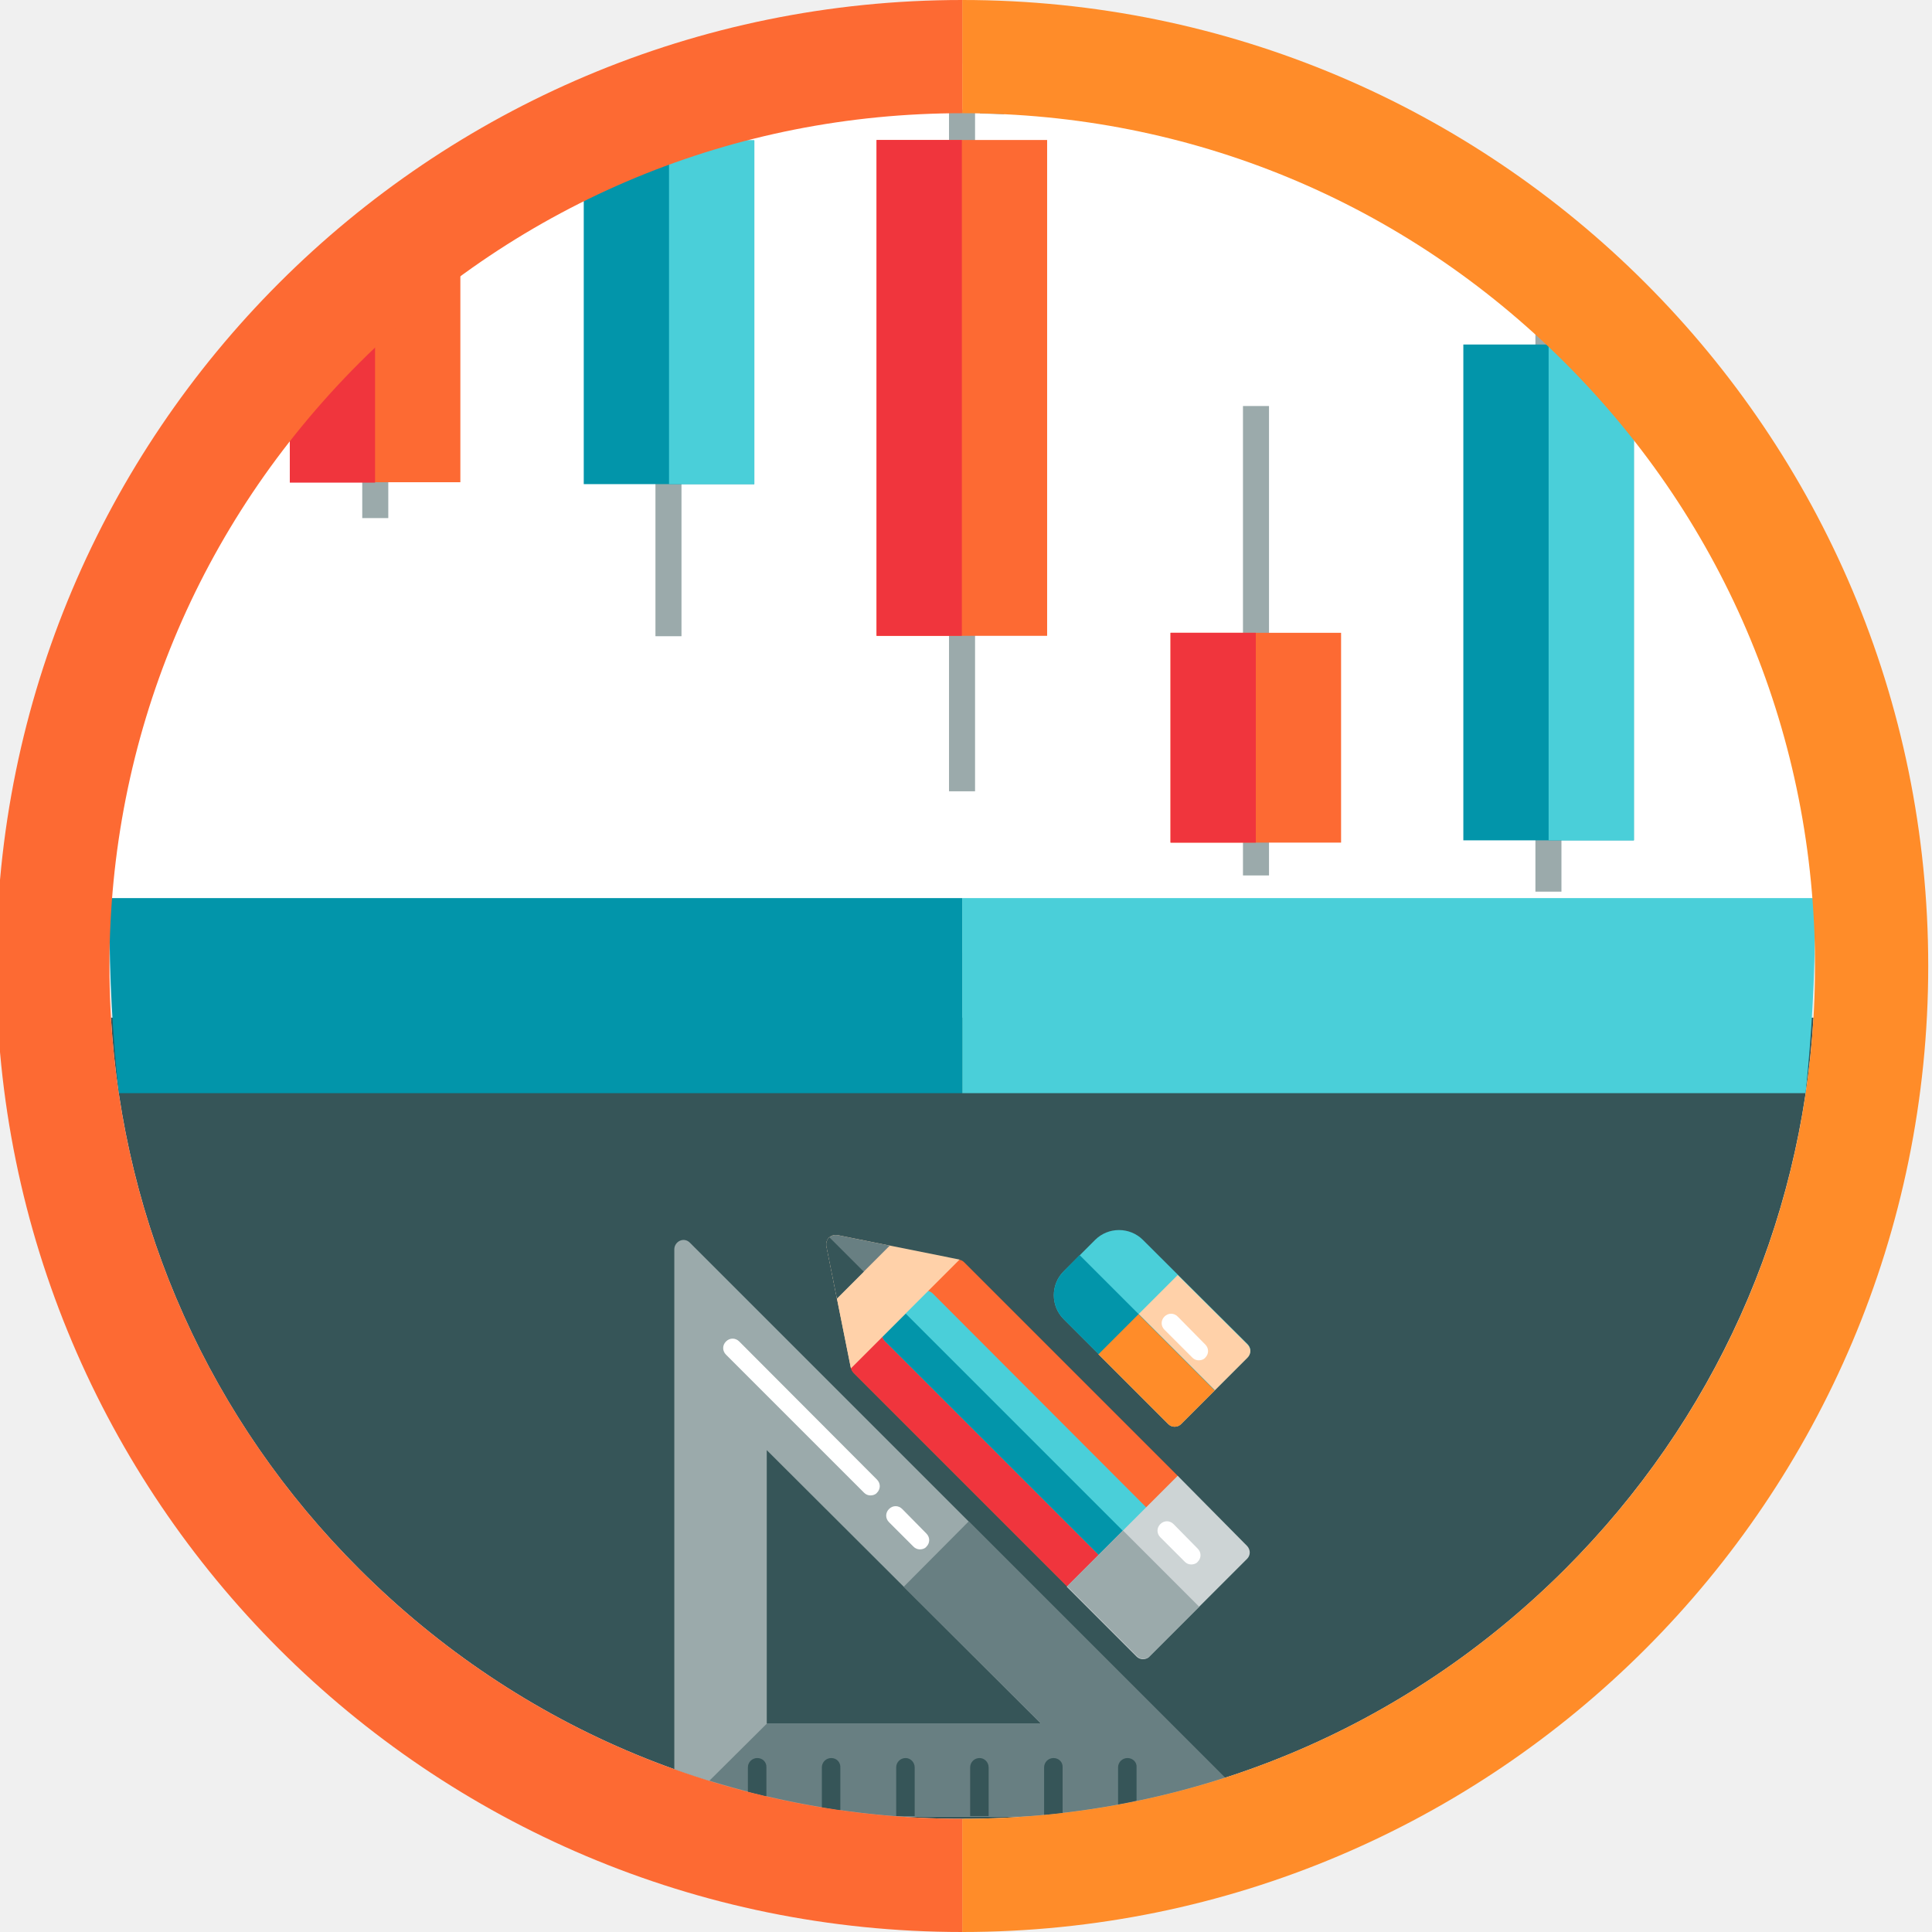
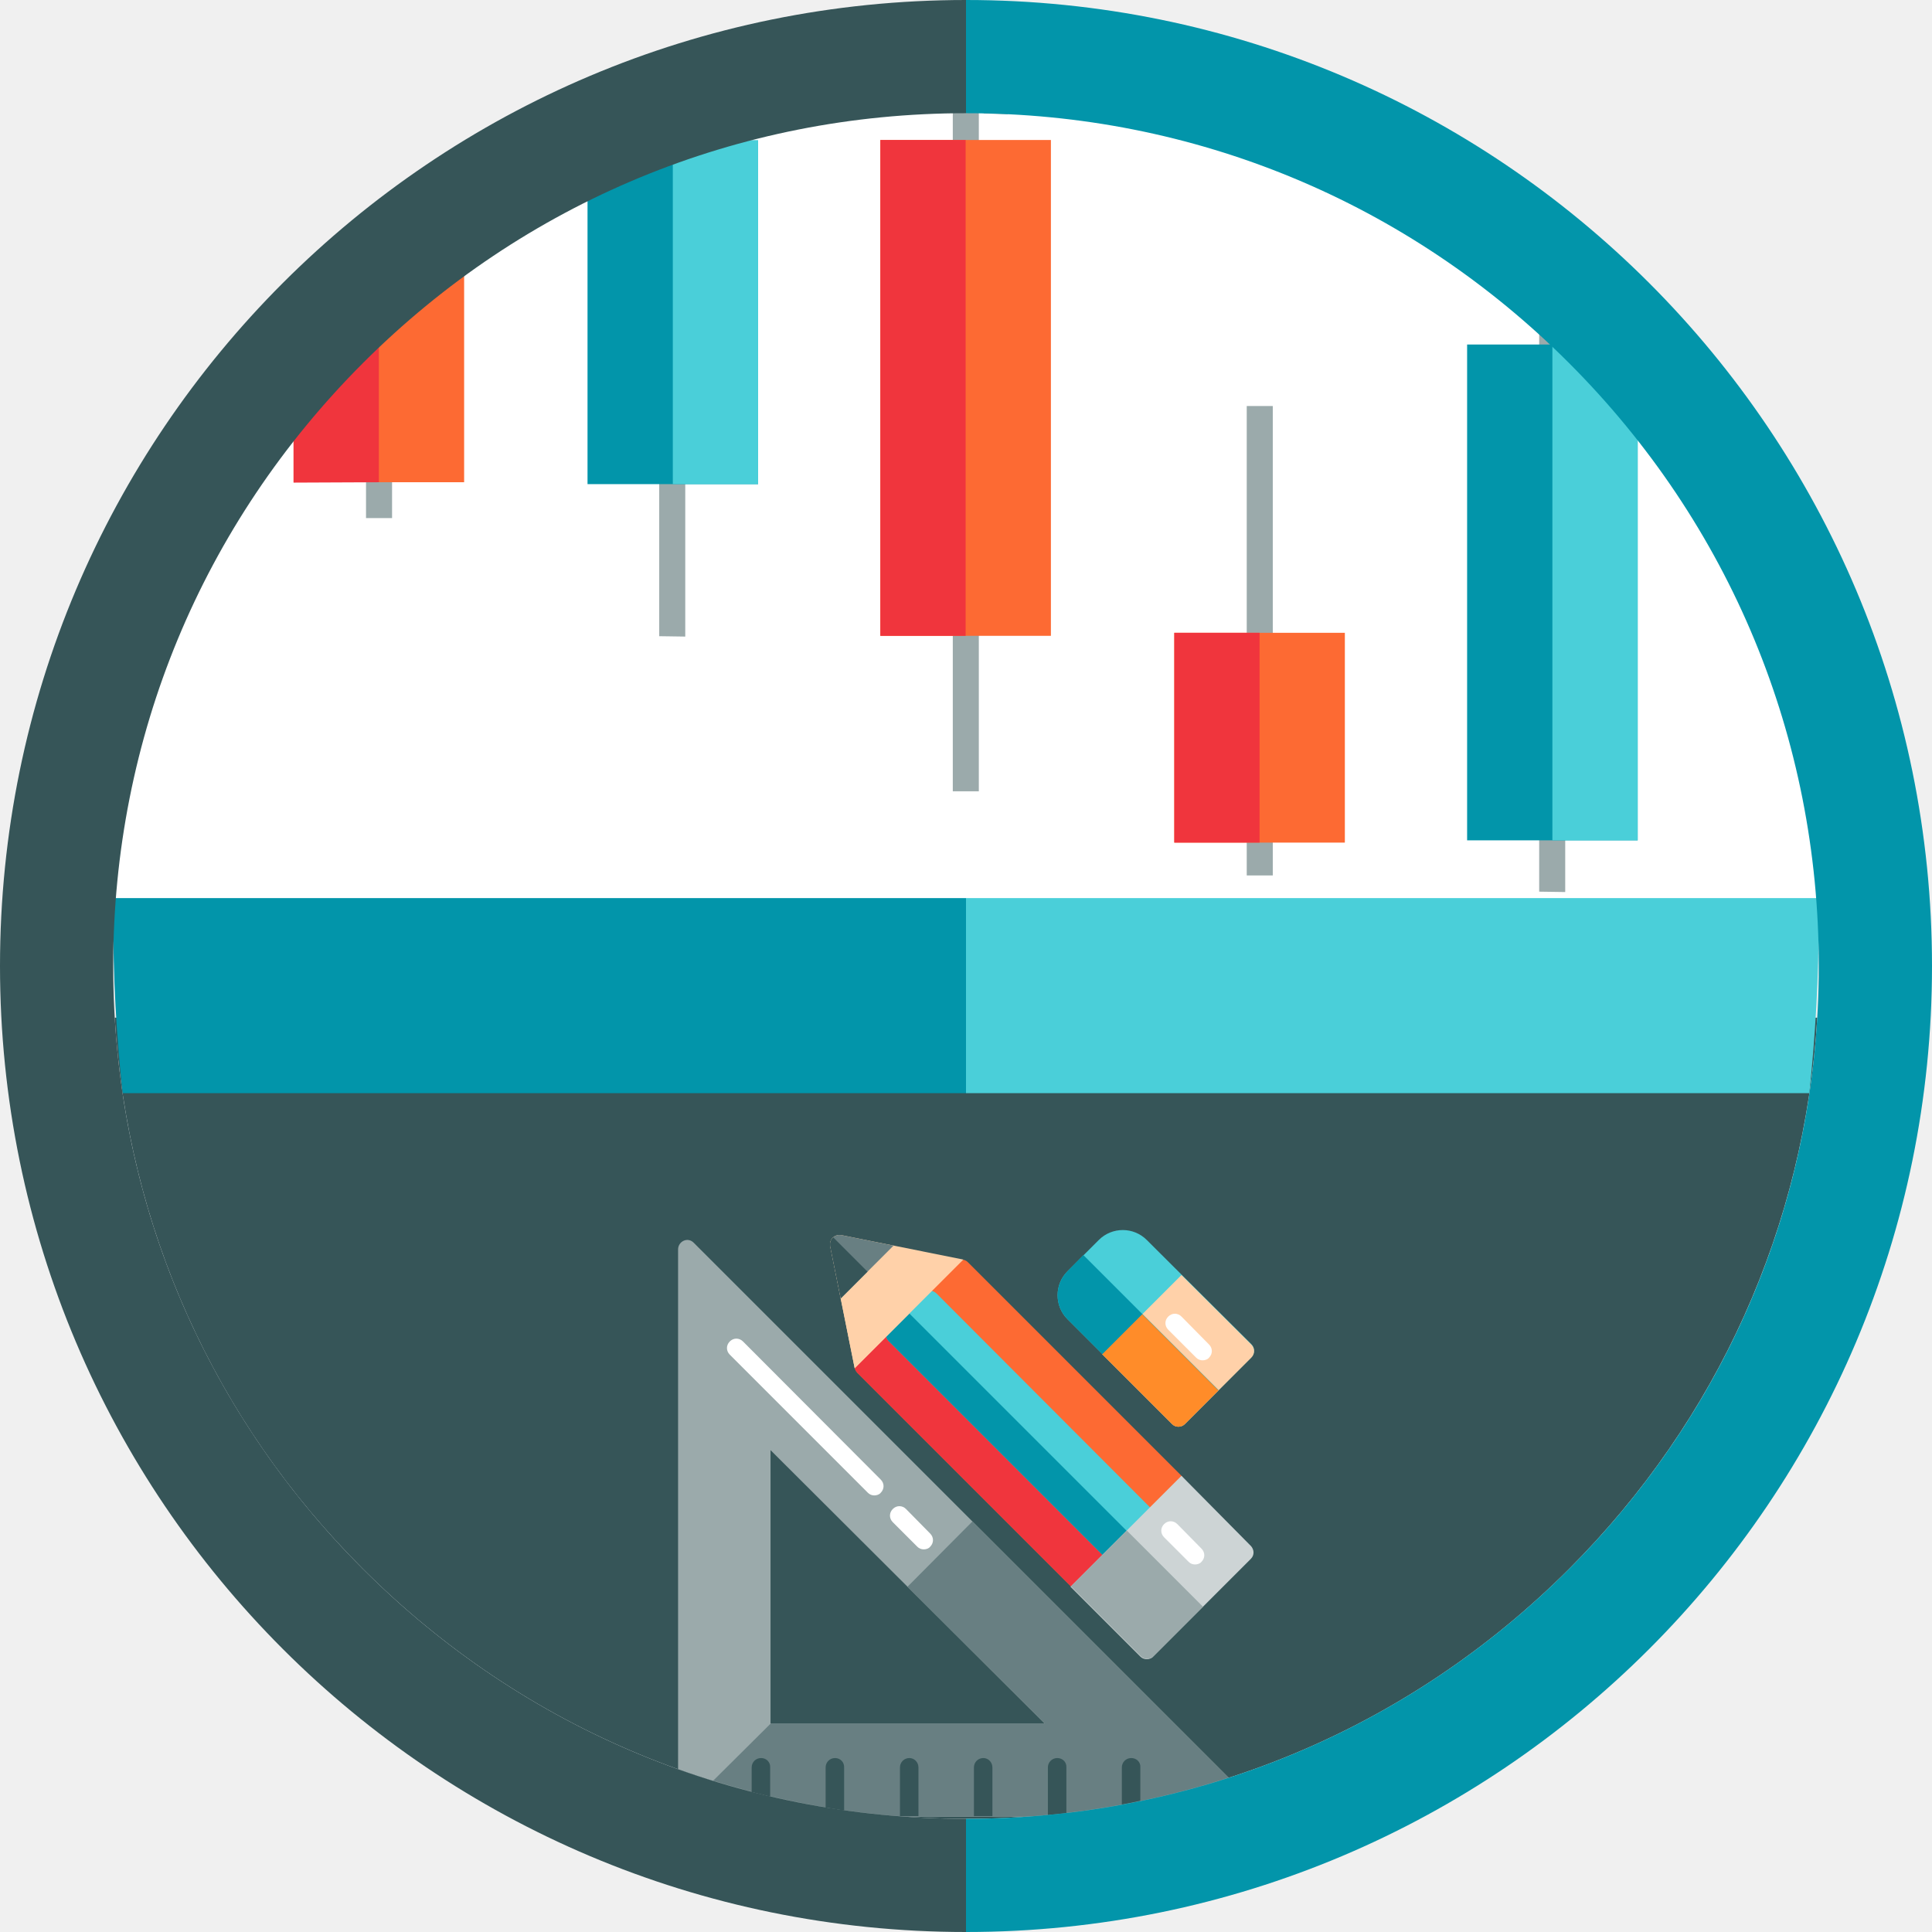
<svg xmlns="http://www.w3.org/2000/svg" version="1.1" id="Layer_1" x="0px" y="0px" viewBox="96 11 512 512" style="enable-background:new 96 11 512 512;" xml:space="preserve">
  <style type="text/css">
	.st0{display:none;fill:#FFD1A9;}
	.st1{display:none;fill:#FF8C29;}
	.st2{display:none;fill:#FFFFFF;}
	.st3{display:none;fill:#F0353D;}
	.st4{fill:#FFFFFF;}
	.st5{fill:#365558;}
	.st6{fill:#9BAAAB;}
	.st7{fill:#FD6A33;}
	.st8{fill:#F0353D;}
	.st9{fill:#0295AA;}
	.st10{fill:#4ACFD9;}
	.st11{fill:#687F82;}
	.st12{fill:#FFD1A9;}
	.st13{fill:#CDD4D5;}
	.st14{fill:#FF8C29;}
</style>
-   <path class="st0" d="M447,163.1c-63.4,0-114.9,51.5-114.9,114.9S383.6,392.9,447,392.9S561.9,341.4,561.9,278S510.4,163.1,447,163.1  z" />
-   <path class="st1" d="M332.1,278c0,63.4,51.5,114.9,114.9,114.9V163.1C383.6,163.1,332.1,214.6,332.1,278z" />
-   <path class="st2" d="M519.6,260.4c-3.3,0-6.4-2.1-7.6-5.3c-5.9-16.7-18.4-30.9-34.4-38.8c-4-2-5.6-6.8-3.6-10.7  c2-4,6.8-5.6,10.7-3.6c19.6,9.8,35.1,27.2,42.4,47.8c1.5,4.2-0.7,8.8-4.9,10.2C521.4,260.2,520.5,260.4,519.6,260.4z" />
-   <path class="st3" d="M490.4,270.8l-65-50.4c-2.4-1.9-5.7-2.2-8.4-0.9c-2.7,1.3-4.5,4.1-4.5,7.2v102.6c0,3.1,1.8,5.9,4.6,7.2  c1.1,0.5,2.3,0.8,3.5,0.8c1.8,0,3.6-0.6,5-1.8l65-52.2c1.9-1.5,3-3.9,3-6.3C493.5,274.6,492.3,272.3,490.4,270.8z" />
-   <path class="st4" d="M351.3,27.9c-63.4,0-123.1,26.1-167.9,73.4c-41.5,43.7-65.7,100.8-69.1,162.1h474.1  c-3.4-61.2-27.7-118.3-69.1-162.1C474.4,53.9,414.7,27.9,351.3,27.9z" />
-   <path class="st5" d="M351,493c60.4,0,117.1-23.5,159.8-66.2c39.4-39.4,62.5-90.9,65.8-146.1H125.4c3.3,55.2,26.3,106.7,65.8,146.1  C233.9,469.5,290.6,493,351,493z" />
-   <path class="st6" d="M198.9,148.3V84.3c-2.3,1.6-4.6,3.3-6.9,5v59H198.9z" />
-   <path class="st7" d="M218,138.8V78.9h-11c-12.1,7.7-23.5,16.5-34.2,26.3v33.6H218z" />
-   <path class="st8" d="M195.4,138.8v-52c-7.9,5.7-15.4,11.8-22.6,18.5v33.6H195.4z" />
-   <path class="st6" d="M290.1,30.6h-6.4v20.6c2.1-0.7,4.3-1.3,6.4-1.9V30.6z" />
-   <path class="st6" d="M276.6,179.7V48.4c-2.3,0.6-4.6,1.3-6.9,1.9v129.3H276.6z" />
-   <path class="st9" d="M266,49v8.4c8.1-3.3,16.4-6.1,24.9-8.4H266z" />
-   <path class="st9" d="M295.9,139.3V48.2h-18.4c-9.1,2.4-18.1,5.3-26.8,8.7v82.4H295.9z" />
-   <path class="st10" d="M287,49v1.1c1.3-0.4,2.6-0.8,3.9-1.1H287z" />
-   <path class="st10" d="M295.9,139.3V48.2h-18.4c-1.4,0.4-2.8,0.8-4.2,1.2v89.9H295.9z" />
-   <path class="st6" d="M362.1,29.1h-6.4v12c2.1,0,4.3,0.1,6.4,0.2V29.1z" />
-   <path class="st6" d="M354.4,220.7V40.2c-2.3-0.1-4.6-0.2-6.9-0.2v180.7H354.4z" />
-   <rect x="328.3" y="48.1" class="st7" width="45.2" height="131.4" />
-   <rect x="328.3" y="48.1" class="st8" width="22.6" height="131.4" />
-   <path class="st6" d="M509.8,247.4V103.2c-2.3-2-4.6-4-6.9-6v150.1H509.8z" />
-   <path class="st9" d="M483.8,233.7H529V122.6c-4.5-5-9.1-9.9-14.1-14.6c-2-1.9-4.1-3.8-6.2-5.7h-24.9V233.7z" />
-   <path class="st10" d="M506.4,233.7H529V122.6c-4.5-5-9.1-9.9-14.1-14.6c-2-1.9-4.1-3.8-6.2-5.7h-2.3V233.7z" />
-   <rect x="425.4" y="118.6" class="st6" width="6.9" height="124.4" />
-   <rect x="406.2" y="178.7" class="st7" width="45.2" height="55.6" />
-   <rect x="406.2" y="178.7" class="st8" width="22.6" height="55.6" />
-   <path class="st6" d="M276.2,339.8c-0.9,0.4-1.5,1.3-1.5,2.3v137.8c18.7,6.7,38.4,10.9,58.6,12.5h35.6c17.8-1.4,35.2-4.8,51.8-10.2  L278.8,340.3C278.1,339.6,277.1,339.4,276.2,339.8z M299.2,395.3l72.7,72.5h-72.7V395.3z" />
-   <path class="st11" d="M335.5,431.5l36.4,36.3h-72.7L284,482.9c15.9,4.9,32.3,8.1,49.2,9.4h35.6c17.8-1.4,35.2-4.8,51.8-10.2  l-67.9-67.9L335.5,431.5z" />
-   <path class="st5" d="M296.7,476.9c-1.4,0-2.5,1.1-2.5,2.5v6.5c1.6,0.4,3.3,0.8,4.9,1.2v-7.7C299.2,478,298.1,476.9,296.7,476.9z" />
-   <path class="st5" d="M316.3,476.9c-1.4,0-2.5,1.1-2.5,2.5V490c1.6,0.3,3.3,0.5,4.9,0.8v-11.3C318.8,478,317.7,476.9,316.3,476.9z" />
-   <path class="st5" d="M336,476.9c-1.4,0-2.5,1.1-2.5,2.5v12.9h4.9v-12.9C338.4,478,337.3,476.9,336,476.9z" />
-   <path class="st5" d="M355.6,476.9c-1.4,0-2.5,1.1-2.5,2.5v12.9h4.9v-12.9C358,478,356.9,476.9,355.6,476.9z" />
-   <path class="st5" d="M375.2,476.9c-1.4,0-2.5,1.1-2.5,2.5V492c1.6-0.2,3.3-0.3,4.9-0.5v-12.1C377.7,478,376.6,476.9,375.2,476.9z" />
-   <path class="st5" d="M394.8,476.9c-1.4,0-2.5,1.1-2.5,2.5v9.8c1.6-0.3,3.3-0.6,4.9-1v-8.9C397.3,478,396.2,476.9,394.8,476.9z" />
+   <path class="st0" d="M543,174.1c-63.4,0-114.9,51.5-114.9,114.9S479.6,403.9,543,403.9S657.9,352.4,657.9,289S606.4,174.1,543,174.1  z" />
+   <path class="st1" d="M428.1,289c0,63.4,51.5,114.9,114.9,114.9V174.1C479.6,174.1,428.1,225.6,428.1,289z" />
+   <path class="st2" d="M615.6,271.4c-3.3,0-6.4-2.1-7.6-5.3c-5.9-16.7-18.4-30.9-34.4-38.8c-4-2-5.6-6.8-3.6-10.7  c2-4,6.8-5.6,10.7-3.6c19.6,9.8,35.1,27.2,42.4,47.8c1.5,4.2-0.7,8.8-4.9,10.2C617.4,271.2,616.5,271.4,615.6,271.4z" />
+   <path class="st3" d="M586.4,281.8l-65-50.4c-2.4-1.9-5.7-2.2-8.4-0.9c-2.7,1.3-4.5,4.1-4.5,7.2v102.6c0,3.1,1.8,5.9,4.6,7.2  c1.1,0.5,2.3,0.8,3.5,0.8c1.8,0,3.6-0.6,5-1.8l65-52.2c1.9-1.5,3-3.9,3-6.3C589.5,285.6,588.3,283.3,586.4,281.8z" />
+   <path class="st4" d="M352.3,27.9c-63.4,0-123.1,26.1-167.9,73.4c-41.5,43.7-65.7,100.8-69.1,162.1h474.1  c-3.4-61.2-27.7-118.3-69.1-162.1C475.4,53.9,415.7,27.9,352.3,27.9z" />
+   <path class="st5" d="M352,493c60.4,0,117.1-23.5,159.8-66.2c39.4-39.4,62.5-90.9,65.8-146.1H126.4c3.3,55.2,26.3,106.7,65.8,146.1  C234.9,469.5,291.6,493,352,493z" />
+   <path class="st6" d="M199.9,148.3v-64c-2.3,1.6-4.6,3.3-6.9,5v59H199.9z" />
+   <path class="st7" d="M219,138.8V78.9h-11c-12.1,7.7-23.5,16.5-34.2,26.3v33.6L219,138.8L219,138.8z" />
+   <path class="st8" d="M196.4,138.8v-52c-7.9,5.7-15.4,11.8-22.6,18.5v33.6L196.4,138.8L196.4,138.8z" />
+   <path class="st6" d="M291.1,30.6h-6.4v20.6c2.1-0.7,4.3-1.3,6.4-1.9V30.6z" />
+   <path class="st6" d="M277.6,179.7V48.4c-2.3,0.6-4.6,1.3-6.9,1.9v129.3L277.6,179.7L277.6,179.7z" />
+   <path class="st9" d="M267,49v8.4c8.1-3.3,16.4-6.1,24.9-8.4H267z" />
+   <path class="st9" d="M296.9,139.3V48.2h-18.4c-9.1,2.4-18.1,5.3-26.8,8.7v82.4H296.9z" />
+   <path class="st10" d="M288,49v1.1c1.3-0.4,2.6-0.8,3.9-1.1H288z" />
+   <path class="st10" d="M296.9,139.3V48.2h-18.4c-1.4,0.4-2.8,0.8-4.2,1.2v89.9H296.9z" />
+   <path class="st6" d="M363.1,29.1h-6.4v12c2.1,0,4.3,0.1,6.4,0.2V29.1z" />
+   <path class="st6" d="M355.4,220.7V40.2c-2.3-0.1-4.6-0.2-6.9-0.2v180.7H355.4z" />
+   <rect x="329.3" y="48.1" class="st7" width="45.2" height="131.4" />
+   <rect x="329.3" y="48.1" class="st8" width="22.6" height="131.4" />
+   <path class="st6" d="M510.8,247.4V103.2c-2.3-2-4.6-4-6.9-6v150.1L510.8,247.4L510.8,247.4z" />
+   <path class="st9" d="M484.8,233.7H530V122.6c-4.5-5-9.1-9.9-14.1-14.6c-2-1.9-4.1-3.8-6.2-5.7h-24.9L484.8,233.7L484.8,233.7z" />
+   <path class="st10" d="M507.4,233.7H530V122.6c-4.5-5-9.1-9.9-14.1-14.6c-2-1.9-4.1-3.8-6.2-5.7h-2.3L507.4,233.7L507.4,233.7z" />
+   <rect x="426.4" y="118.6" class="st6" width="6.9" height="124.4" />
+   <rect x="407.2" y="178.7" class="st7" width="45.2" height="55.6" />
+   <rect x="407.2" y="178.7" class="st8" width="22.6" height="55.6" />
+   <path class="st6" d="M277.2,339.8c-0.9,0.4-1.5,1.3-1.5,2.3v137.8c18.7,6.7,38.4,10.9,58.6,12.5h35.6c17.8-1.4,35.2-4.8,51.8-10.2  L279.8,340.3C279.1,339.6,278.1,339.4,277.2,339.8z M300.2,395.3l72.7,72.5h-72.7V395.3z" />
+   <path class="st11" d="M336.5,431.5l36.4,36.3h-72.7L285,482.9c15.9,4.9,32.3,8.1,49.2,9.4h35.6c17.8-1.4,35.2-4.8,51.8-10.2  l-67.9-67.9L336.5,431.5z" />
+   <path class="st5" d="M297.7,476.9c-1.4,0-2.5,1.1-2.5,2.5v6.5c1.6,0.4,3.3,0.8,4.9,1.2v-7.7C300.2,478,299.1,476.9,297.7,476.9z" />
+   <path class="st5" d="M317.3,476.9c-1.4,0-2.5,1.1-2.5,2.5V490c1.6,0.3,3.3,0.5,4.9,0.8v-11.3C319.8,478,318.7,476.9,317.3,476.9z" />
+   <path class="st5" d="M337,476.9c-1.4,0-2.5,1.1-2.5,2.5v12.9h4.9v-12.9C339.4,478,338.3,476.9,337,476.9z" />
+   <path class="st5" d="M356.6,476.9c-1.4,0-2.5,1.1-2.5,2.5v12.9h4.9v-12.9C359,478,357.9,476.9,356.6,476.9z" />
+   <path class="st5" d="M376.2,476.9c-1.4,0-2.5,1.1-2.5,2.5V492c1.6-0.2,3.3-0.3,4.9-0.5v-12.1C378.7,478,377.6,476.9,376.2,476.9z" />
+   <path class="st5" d="M395.8,476.9c-1.4,0-2.5,1.1-2.5,2.5v9.8c1.6-0.3,3.3-0.6,4.9-1v-8.9C398.3,478,397.2,476.9,395.8,476.9z" />
  <g>
-     <path class="st4" d="M291.9,366.5c-1-1-2.5-1-3.5,0c-1,1-1,2.5,0,3.5l36.6,36.6c0.5,0.5,1.1,0.7,1.7,0.7c0.6,0,1.3-0.2,1.7-0.7   c1-1,1-2.5,0-3.5L291.9,366.5z" />
-     <path class="st4" d="M335.1,410.9c-1-1-2.5-1-3.5,0c-1,1-1,2.5,0,3.5l6.5,6.5c0.5,0.5,1.1,0.7,1.7,0.7c0.6,0,1.3-0.2,1.7-0.7   c1-1,1-2.5,0-3.5L335.1,410.9z" />
+     <path class="st4" d="M292.9,366.5c-1-1-2.5-1-3.5,0s-1,2.5,0,3.5l36.6,36.6c0.5,0.5,1.1,0.7,1.7,0.7s1.3-0.2,1.7-0.7   c1-1,1-2.5,0-3.5L292.9,366.5z" />
+     <path class="st4" d="M336.1,410.9c-1-1-2.5-1-3.5,0s-1,2.5,0,3.5l6.5,6.5c0.5,0.5,1.1,0.7,1.7,0.7s1.3-0.2,1.7-0.7c1-1,1-2.5,0-3.5   L336.1,410.9z" />
  </g>
-   <path class="st7" d="M351.5,345.5c-0.5-0.5-1.1-0.7-1.7-0.7s-1.3,0.3-1.7,0.7l-25.9,25.9c-0.5,0.5-0.7,1.1-0.7,1.7  c0,0.7,0.3,1.3,0.7,1.7l56.6,56.6c0.5,0.5,1.1,0.7,1.7,0.7c0.6,0,1.3-0.2,1.7-0.7l25.9-25.9c0.5-0.5,0.7-1.1,0.7-1.7  s-0.3-1.3-0.7-1.7L351.5,345.5z" />
-   <path class="st8" d="M322.2,371.4c-0.5,0.5-0.7,1.1-0.7,1.7c0,0.7,0.3,1.3,0.7,1.7l56.6,56.6c0.5,0.5,1.1,0.7,1.7,0.7  c0.6,0,1.3-0.2,1.7-0.7l13.1-13.1l-60.1-60.1L322.2,371.4z" />
-   <path class="st10" d="M343.2,353.8c-1-1-2.5-1-3.5,0l-9.2,9.2c-0.5,0.5-0.7,1.1-0.7,1.7c0,0.7,0.3,1.3,0.7,1.7l56.6,56.6  c0.5,0.5,1.1,0.7,1.7,0.7c0.6,0,1.3-0.2,1.7-0.7l9.2-9.2c0.5-0.5,0.7-1.1,0.7-1.7c0-0.7-0.3-1.3-0.7-1.7L343.2,353.8z" />
-   <path class="st9" d="M330.5,363c-0.5,0.5-0.7,1.1-0.7,1.7c0,0.7,0.3,1.3,0.7,1.7l56.6,56.6c0.5,0.5,1.1,0.7,1.7,0.7  c0.6,0,1.3-0.2,1.7-0.7l4.7-4.7l-60.1-60.1L330.5,363z" />
+   <path class="st7" d="M352.5,345.5c-0.5-0.5-1.1-0.7-1.7-0.7s-1.3,0.3-1.7,0.7l-25.9,25.9c-0.5,0.5-0.7,1.1-0.7,1.7  c0,0.7,0.3,1.3,0.7,1.7l56.6,56.6c0.5,0.5,1.1,0.7,1.7,0.7s1.3-0.2,1.7-0.7l25.9-25.9c0.5-0.5,0.7-1.1,0.7-1.7s-0.3-1.3-0.7-1.7  L352.5,345.5z" />
+   <path class="st8" d="M323.2,371.4c-0.5,0.5-0.7,1.1-0.7,1.7c0,0.7,0.3,1.3,0.7,1.7l56.6,56.6c0.5,0.5,1.1,0.7,1.7,0.7  s1.3-0.2,1.7-0.7l13.1-13.1l-60.1-60.1L323.2,371.4z" />
+   <path class="st10" d="M344.2,353.8c-1-1-2.5-1-3.5,0l-9.2,9.2c-0.5,0.5-0.7,1.1-0.7,1.7c0,0.7,0.3,1.3,0.7,1.7l56.6,56.6  c0.5,0.5,1.1,0.7,1.7,0.7s1.3-0.2,1.7-0.7l9.2-9.2c0.5-0.5,0.7-1.1,0.7-1.7c0-0.7-0.3-1.3-0.7-1.7L344.2,353.8z" />
+   <path class="st9" d="M331.5,363c-0.5,0.5-0.7,1.1-0.7,1.7c0,0.7,0.3,1.3,0.7,1.7l56.6,56.6c0.5,0.5,1.1,0.7,1.7,0.7s1.3-0.2,1.7-0.7  l4.7-4.7l-60.1-60.1L331.5,363z" />
  <g>
-     <path class="st12" d="M315.7,339c-0.6,0.6-0.8,1.4-0.7,2.2l6.5,32.4l28.8-28.8l-32.4-6.5C317.1,338.2,316.3,338.4,315.7,339z" />
-     <path class="st12" d="M315.7,339c-0.6,0.6-0.8,1.4-0.7,2.2l6.5,32.4l14.5-14.5l-20.2-20.2C315.8,338.9,315.7,339,315.7,339z" />
+     <path class="st12" d="M316.7,339c-0.6,0.6-0.8,1.4-0.7,2.2l6.5,32.4l28.8-28.8l-32.4-6.5C318.1,338.2,317.3,338.4,316.7,339z" />
+     <path class="st12" d="M316.7,339c-0.6,0.6-0.8,1.4-0.7,2.2l6.5,32.4l14.5-14.5l-20.2-20.2L316.7,339z" />
  </g>
-   <path class="st11" d="M315.7,339c-0.6,0.6-0.8,1.4-0.7,2.2l2.8,13.9l14-14l-13.9-2.8C317.1,338.2,316.3,338.4,315.7,339z" />
-   <path class="st5" d="M315.7,339c-0.6,0.6-0.8,1.4-0.7,2.2l2.8,13.9l7.1-7.1l-9.1-9.1C315.8,338.9,315.7,339,315.7,339z" />
-   <path class="st13" d="M408.1,402.1l-29.4,29.4l18.5,18.5c0.5,0.5,1.1,0.7,1.7,0.7c0.6,0,1.3-0.2,1.7-0.7l25.9-25.9  c0.5-0.5,0.7-1.1,0.7-1.7s-0.3-1.3-0.7-1.7L408.1,402.1z" />
-   <path class="st6" d="M378.8,431.4l18.5,18.5c0.5,0.5,1.1,0.7,1.7,0.7c0.6,0,1.3-0.2,1.7-0.7l13.1-13.1l-20.2-20.2L378.8,431.4z" />
-   <path class="st4" d="M407,414.9c-1-1-2.5-1-3.5,0c-1,1-1,2.5,0,3.5l6.5,6.5c0.5,0.5,1.1,0.7,1.7,0.7c0.6,0,1.3-0.2,1.7-0.7  c1-1,1-2.5,0-3.5L407,414.9z" />
-   <path class="st10" d="M398.9,339.6c-3.5-3.5-9.2-3.5-12.7,0l-8.3,8.3c-3.5,3.5-3.5,9.2,0,12.7l27.7,27.7c0.5,0.5,1.1,0.7,1.7,0.7  c0.7,0,1.3-0.3,1.7-0.7l17.6-17.6c1-1,1-2.5,0-3.5L398.9,339.6z" />
-   <path class="st12" d="M408.1,348.9l-21,21l18.5,18.5c0.5,0.5,1.1,0.7,1.7,0.7c0.7,0,1.3-0.3,1.7-0.7l17.6-17.6c1-1,1-2.5,0-3.5  L408.1,348.9z" />
-   <path class="st9" d="M377.9,347.9c-3.5,3.5-3.5,9.2,0,12.7l27.7,27.7c0.5,0.5,1.1,0.7,1.7,0.7c0.7,0,1.3-0.3,1.7-0.7l8.9-8.9  l-35.8-35.8L377.9,347.9z" />
-   <path class="st14" d="M387.1,369.9l18.5,18.5c0.5,0.5,1.1,0.7,1.7,0.7c0.7,0,1.3-0.3,1.7-0.7l8.9-8.9l-20.2-20.2L387.1,369.9z" />
-   <path class="st4" d="M408.1,359.9c-1-1-2.5-1-3.5,0c-1,1-1,2.5,0,3.5l7.4,7.4c0.5,0.5,1.1,0.7,1.7,0.7s1.3-0.2,1.7-0.7  c1-1,1-2.5,0-3.5L408.1,359.9z" />
-   <path class="st10" d="M577,249H351v51.7h223.5c1.6-15.3,2.5-30.9,2.5-46.6C577,252.4,577,250.7,577,249z" />
-   <path class="st9" d="M351,249H125c0,1.7,0,3.4,0,5.1c0,15.7,0.8,31.3,2.5,46.6H351V249z" />
-   <path class="st14" d="M351,11L351,11l0,30h0c60.4,0,117.1,23.5,159.8,66.2C553.5,149.9,577,206.6,577,267  c0,60.4-23.5,117.1-66.2,159.8C468.1,469.5,411.4,493,351,493h0v30h0c141.4,0,256-114.6,256-256S492.4,11,351,11z" />
-   <path class="st7" d="M191.2,426.8C148.5,384.1,125,327.4,125,267c0-60.4,23.5-117.1,66.2-159.8C233.9,64.5,290.6,41,351,41V11  C209.6,11,95,125.6,95,267s114.6,256,256,256v-30C290.6,493,233.9,469.5,191.2,426.8z" />
+   <path class="st11" d="M316.7,339c-0.6,0.6-0.8,1.4-0.7,2.2l2.8,13.9l14-14l-13.9-2.8C318.1,338.2,317.3,338.4,316.7,339z" />
+   <path class="st5" d="M316.7,339c-0.6,0.6-0.8,1.4-0.7,2.2l2.8,13.9l7.1-7.1l-9.1-9.1L316.7,339z" />
+   <path class="st13" d="M409.1,402.1l-29.4,29.4l18.5,18.5c0.5,0.5,1.1,0.7,1.7,0.7s1.3-0.2,1.7-0.7l25.9-25.9  c0.5-0.5,0.7-1.1,0.7-1.7s-0.3-1.3-0.7-1.7L409.1,402.1z" />
+   <path class="st6" d="M379.8,431.4l18.5,18.5c0.5,0.5,1.1,0.7,1.7,0.7s1.3-0.2,1.7-0.7l13.1-13.1l-20.2-20.2L379.8,431.4z" />
+   <path class="st4" d="M408,414.9c-1-1-2.5-1-3.5,0s-1,2.5,0,3.5l6.5,6.5c0.5,0.5,1.1,0.7,1.7,0.7s1.3-0.2,1.7-0.7c1-1,1-2.5,0-3.5  L408,414.9z" />
+   <path class="st10" d="M399.9,339.6c-3.5-3.5-9.2-3.5-12.7,0l-8.3,8.3c-3.5,3.5-3.5,9.2,0,12.7l27.7,27.7c0.5,0.5,1.1,0.7,1.7,0.7  c0.7,0,1.3-0.3,1.7-0.7l17.6-17.6c1-1,1-2.5,0-3.5L399.9,339.6z" />
+   <path class="st12" d="M409.1,348.9l-21,21l18.5,18.5c0.5,0.5,1.1,0.7,1.7,0.7c0.7,0,1.3-0.3,1.7-0.7l17.6-17.6c1-1,1-2.5,0-3.5  L409.1,348.9z" />
+   <path class="st9" d="M378.9,347.9c-3.5,3.5-3.5,9.2,0,12.7l27.7,27.7c0.5,0.5,1.1,0.7,1.7,0.7c0.7,0,1.3-0.3,1.7-0.7l8.9-8.9  l-35.8-35.8L378.9,347.9z" />
+   <path class="st14" d="M388.1,369.9l18.5,18.5c0.5,0.5,1.1,0.7,1.7,0.7c0.7,0,1.3-0.3,1.7-0.7l8.9-8.9l-20.2-20.2L388.1,369.9z" />
+   <path class="st4" d="M409.1,359.9c-1-1-2.5-1-3.5,0s-1,2.5,0,3.5l7.4,7.4c0.5,0.5,1.1,0.7,1.7,0.7s1.3-0.2,1.7-0.7c1-1,1-2.5,0-3.5  L409.1,359.9z" />
+   <path class="st10" d="M578,249H352v51.7h223.5c1.6-15.3,2.5-30.9,2.5-46.6C578,252.4,578,250.7,578,249z" />
+   <path class="st9" d="M352,249H126c0,1.7,0,3.4,0,5.1c0,15.7,0.8,31.3,2.5,46.6H352V249z" />
+   <path class="st9" d="M352,11L352,11v30l0,0c60.4,0,117.1,23.5,159.8,66.2S578,206.6,578,267s-23.5,117.1-66.2,159.8  S412.4,493,352,493l0,0v30l0,0c141.4,0,256-114.6,256-256S493.4,11,352,11z" />
+   <path class="st5" d="M192.2,426.8C149.5,384.1,126,327.4,126,267s23.5-117.1,66.2-159.8S291.6,41,352,41V11  C210.6,11,96,125.6,96,267s114.6,256,256,256v-30C291.6,493,234.9,469.5,192.2,426.8z" />
</svg>
